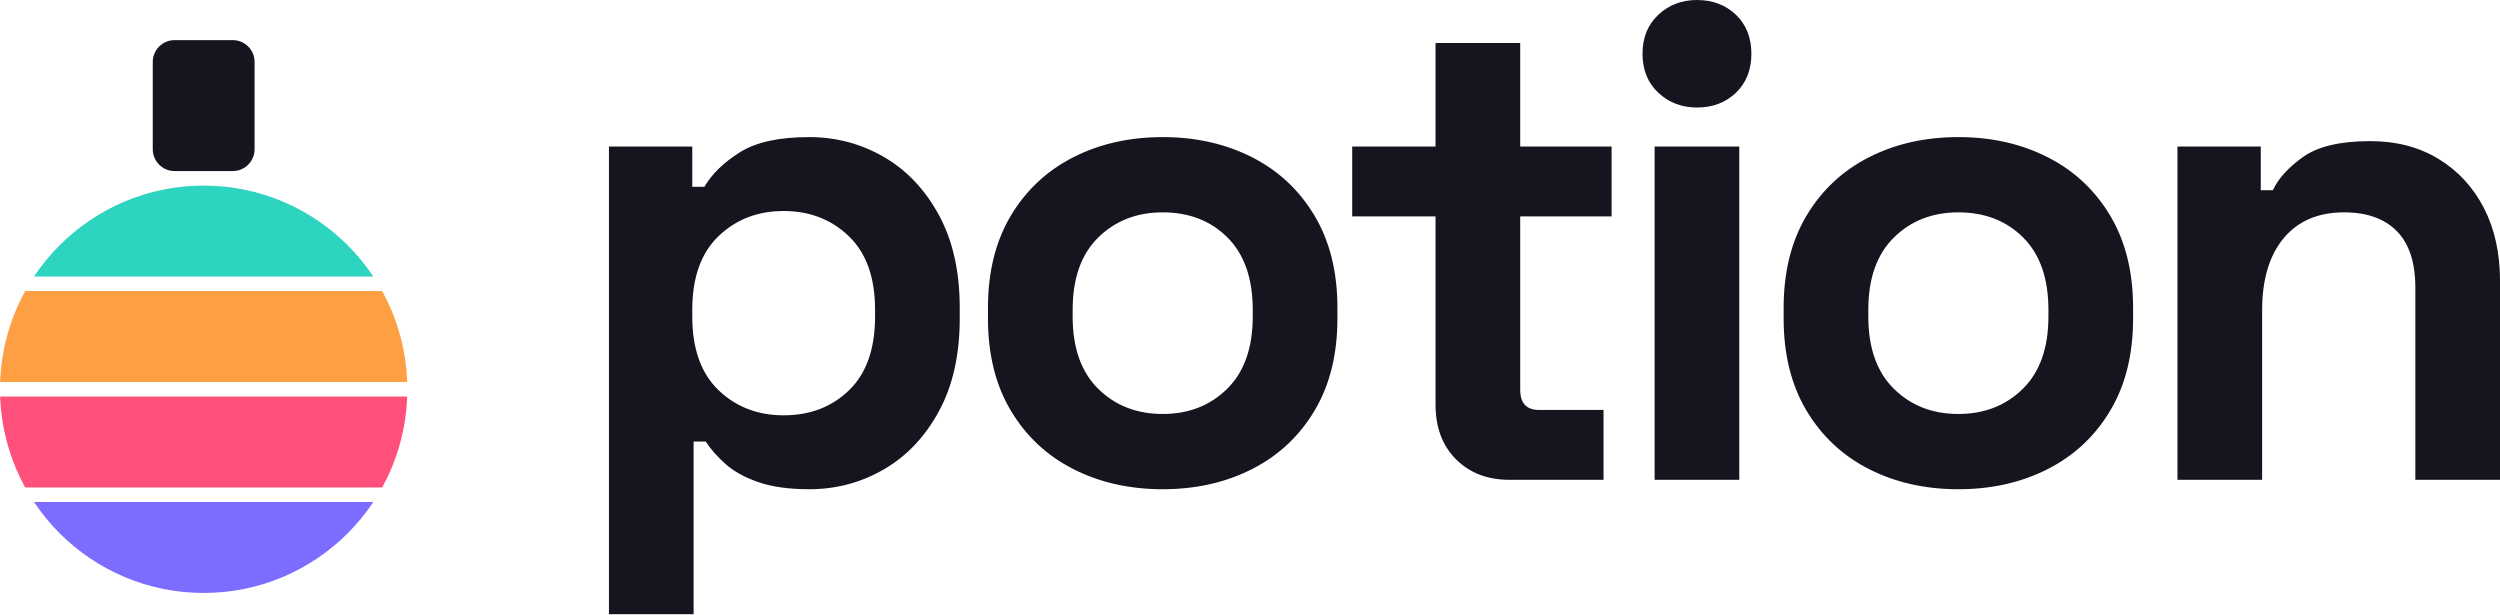
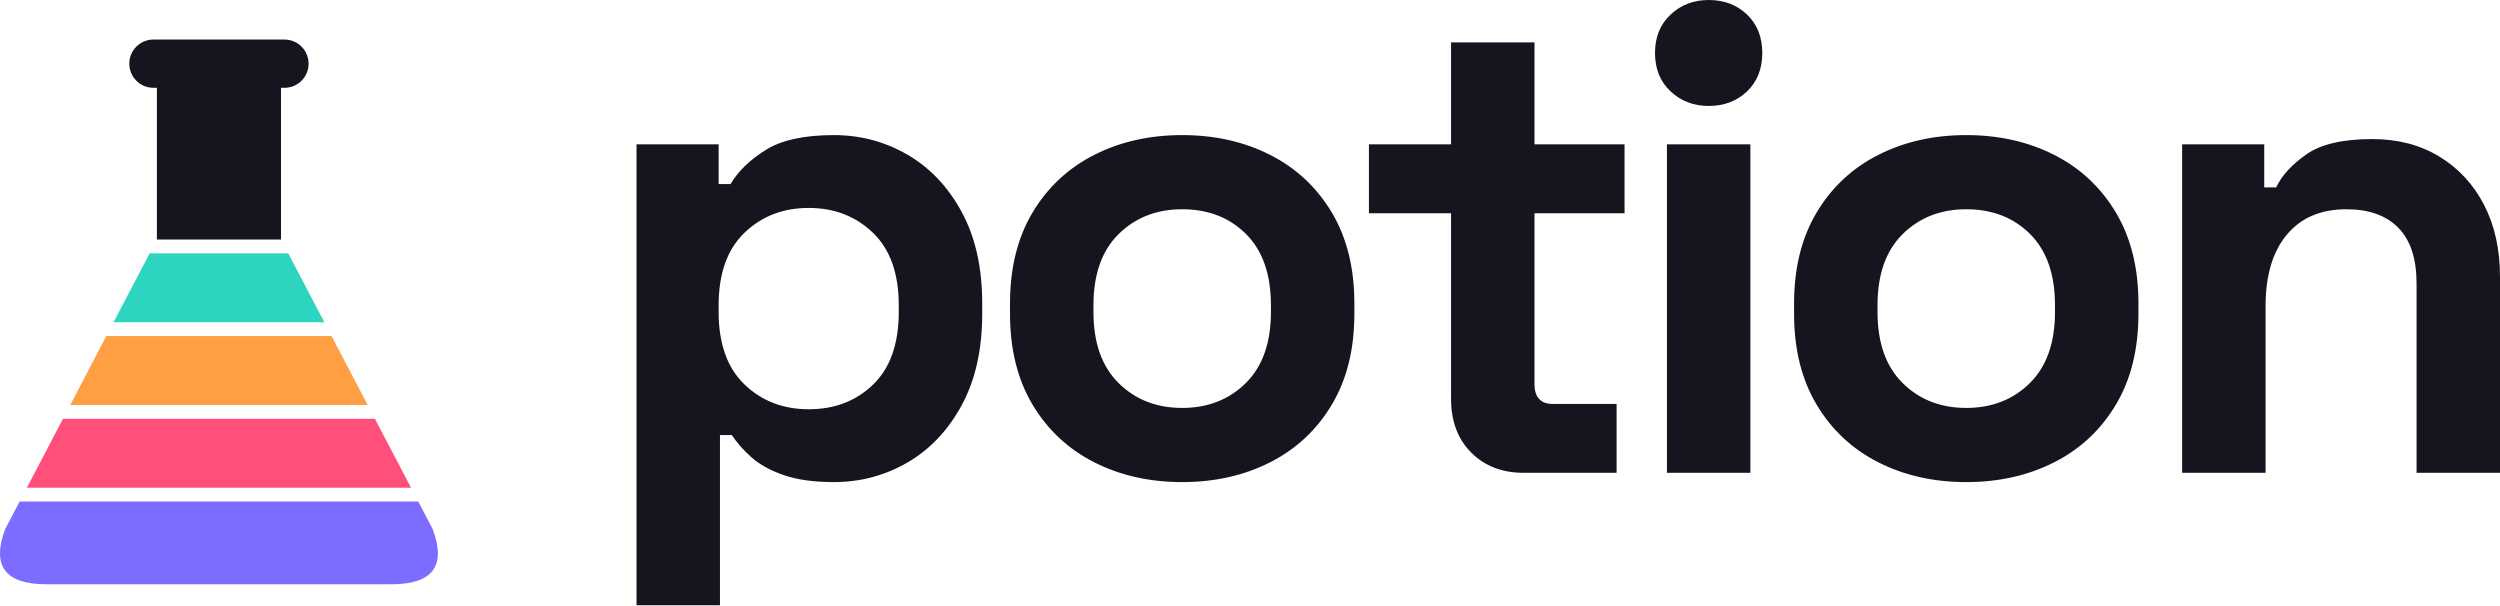
- <svg xmlns="http://www.w3.org/2000/svg" viewBox="0 -71.40 372.01 91.40" role="img">
-   <g transform="translate(-23.812 -78.418) scale(1.0824)">
+ <svg xmlns="http://www.w3.org/2000/svg" viewBox="0 -71.40 377.52 91.40" role="img">
+   <g transform="translate(-19.003 -74.801) scale(1.0413)">
    <defs>
      <clipPath id="lk">
-         <circle cx="50" cy="60" r="28" />
+         <path d="M41 14 H59 V38 L81 80 Q84 88 75 88 H25 Q16 88 19 80 L41 38 Z" />
      </clipPath>
    </defs>
-     <rect x="43" y="12" width="14" height="18" rx="3" fill="#17141F" />
    <g clip-path="url(#lk)">
-       <rect x="20" y="32" width="60" height="12.5" fill="#2DD4BF" />
-       <rect x="20" y="46.5" width="60" height="12.5" fill="#FF9F43" />
-       <rect x="20" y="61" width="60" height="12.5" fill="#FF4F7B" />
-       <rect x="20" y="75.5" width="60" height="12.5" fill="#7C6CFF" />
+       <rect x="10" y="0" width="80" height="38" fill="#17141F" />
+       <rect x="10" y="40" width="80" height="10" fill="#2DD4BF" />
+       <rect x="10" y="52" width="80" height="10" fill="#FF9F43" />
+       <rect x="10" y="64" width="80" height="10" fill="#FF4F7B" />
+       <rect x="10" y="76" width="80" height="14" fill="#7C6CFF" />
    </g>
+     <rect x="37" y="9" width="26" height="7" rx="3.5" fill="#17141F" />
  </g>
-   <path d="M90.613 20.0V-49.6H103.013V-43.6H104.813Q106.513 -46.5 110.113 -48.75Q113.713 -51.0 120.413 -51.0Q126.413 -51.0 131.513 -48.05Q136.613 -45.1 139.713 -39.4Q142.813 -33.7 142.813 -25.6V-24.0Q142.813 -15.9 139.713 -10.2Q136.613 -4.5 131.513 -1.55Q126.413 1.4 120.413 1.4Q115.913 1.4 112.863 0.35Q109.813 -0.7 107.963 -2.35Q106.113 -4.0 105.013 -5.7H103.213V20.0ZM116.613 -9.6Q122.513 -9.6 126.363 -13.35Q130.213 -17.1 130.213 -24.3V-25.3Q130.213 -32.5 126.313 -36.25Q122.413 -40.0 116.613 -40.0Q110.813 -40.0 106.913 -36.25Q103.013 -32.5 103.013 -25.3V-24.3Q103.013 -17.1 106.913 -13.35Q110.813 -9.6 116.613 -9.6Z M173.013 1.4Q165.613 1.4 159.713 -1.6Q153.813 -4.6 150.413 -10.3Q147.013 -16.0 147.013 -24.0V-25.6Q147.013 -33.6 150.413 -39.3Q153.813 -45.0 159.713 -48.0Q165.613 -51.0 173.013 -51.0Q180.413 -51.0 186.313 -48.0Q192.213 -45.0 195.613 -39.3Q199.013 -33.6 199.013 -25.6V-24.0Q199.013 -16.0 195.613 -10.3Q192.213 -4.6 186.313 -1.6Q180.413 1.4 173.013 1.4ZM173.013 -9.8Q178.813 -9.8 182.613 -13.55Q186.413 -17.3 186.413 -24.3V-25.3Q186.413 -32.3 182.663 -36.05Q178.913 -39.8 173.013 -39.8Q167.213 -39.8 163.413 -36.05Q159.613 -32.3 159.613 -25.3V-24.3Q159.613 -17.3 163.413 -13.55Q167.213 -9.8 173.013 -9.8Z M224.613 0.0Q219.713 0.0 216.663 -3.05Q213.613 -6.1 213.613 -11.2V-39.2H201.213V-49.6H213.613V-65.0H226.213V-49.6H239.813V-39.2H226.213V-13.4Q226.213 -10.4 229.013 -10.4H238.613V0.0Z M246.213 0.0V-49.6H258.813V0.0ZM252.513 -55.4Q249.113 -55.4 246.763 -57.6Q244.413 -59.8 244.413 -63.4Q244.413 -67.0 246.763 -69.2Q249.113 -71.4 252.513 -71.4Q256.013 -71.4 258.313 -69.2Q260.613 -67.0 260.613 -63.4Q260.613 -59.8 258.313 -57.6Q256.013 -55.4 252.513 -55.4Z M291.413 1.4Q284.013 1.4 278.113 -1.6Q272.213 -4.6 268.813 -10.3Q265.413 -16.0 265.413 -24.0V-25.6Q265.413 -33.6 268.813 -39.3Q272.213 -45.0 278.113 -48.0Q284.013 -51.0 291.413 -51.0Q298.813 -51.0 304.713 -48.0Q310.613 -45.0 314.013 -39.3Q317.413 -33.6 317.413 -25.6V-24.0Q317.413 -16.0 314.013 -10.3Q310.613 -4.6 304.713 -1.6Q298.813 1.4 291.413 1.4ZM291.413 -9.8Q297.213 -9.8 301.013 -13.55Q304.813 -17.3 304.813 -24.3V-25.3Q304.813 -32.3 301.063 -36.05Q297.313 -39.8 291.413 -39.8Q285.613 -39.8 281.813 -36.05Q278.013 -32.3 278.013 -25.3V-24.3Q278.013 -17.3 281.813 -13.55Q285.613 -9.8 291.413 -9.8Z M324.013 0.0V-49.6H336.413V-43.1H338.213Q339.413 -45.7 342.713 -48.05Q346.013 -50.4 352.713 -50.4Q358.513 -50.4 362.863 -47.75Q367.213 -45.1 369.613 -40.45Q372.013 -35.8 372.013 -29.6V0.0H359.413V-28.6Q359.413 -34.2 356.663 -37.0Q353.913 -39.8 348.813 -39.8Q343.013 -39.8 339.813 -35.95Q336.613 -32.1 336.613 -25.2V0.0Z" fill="#17141F" />
+   <path d="M96.12 20.0V-49.6H108.52V-43.6H110.32Q112.02 -46.5 115.62 -48.75Q119.22 -51.0 125.92 -51.0Q131.92 -51.0 137.02 -48.05Q142.12 -45.1 145.22 -39.4Q148.32 -33.7 148.32 -25.6V-24.0Q148.32 -15.9 145.22 -10.2Q142.12 -4.5 137.02 -1.55Q131.92 1.4 125.92 1.4Q121.42 1.4 118.37 0.35Q115.32 -0.7 113.47 -2.35Q111.62 -4.0 110.52 -5.7H108.72V20.0ZM122.12 -9.6Q128.02 -9.6 131.87 -13.35Q135.72 -17.1 135.72 -24.3V-25.3Q135.72 -32.5 131.82 -36.25Q127.92 -40.0 122.12 -40.0Q116.32 -40.0 112.42 -36.25Q108.52 -32.5 108.52 -25.3V-24.3Q108.52 -17.1 112.42 -13.35Q116.32 -9.6 122.12 -9.6Z M178.52 1.4Q171.12 1.4 165.22 -1.6Q159.32 -4.6 155.92 -10.3Q152.52 -16.0 152.52 -24.0V-25.6Q152.52 -33.6 155.92 -39.3Q159.32 -45.0 165.22 -48.0Q171.12 -51.0 178.52 -51.0Q185.92 -51.0 191.82 -48.0Q197.72 -45.0 201.12 -39.3Q204.52 -33.6 204.52 -25.6V-24.0Q204.52 -16.0 201.12 -10.3Q197.72 -4.6 191.82 -1.6Q185.92 1.4 178.52 1.4ZM178.52 -9.8Q184.32 -9.8 188.12 -13.55Q191.92 -17.3 191.92 -24.3V-25.3Q191.92 -32.3 188.17 -36.05Q184.42 -39.8 178.52 -39.8Q172.72 -39.8 168.92 -36.05Q165.12 -32.3 165.12 -25.3V-24.3Q165.12 -17.3 168.92 -13.55Q172.72 -9.8 178.52 -9.8Z M230.12 0.0Q225.22 0.0 222.17 -3.05Q219.12 -6.1 219.12 -11.2V-39.2H206.72V-49.6H219.12V-65.0H231.72V-49.6H245.32V-39.2H231.72V-13.4Q231.72 -10.4 234.52 -10.4H244.12V0.0Z M251.72 0.0V-49.6H264.32V0.0ZM258.02 -55.4Q254.62 -55.4 252.27 -57.6Q249.92 -59.8 249.92 -63.4Q249.92 -67.0 252.27 -69.2Q254.62 -71.4 258.02 -71.4Q261.52 -71.4 263.82 -69.2Q266.12 -67.0 266.12 -63.4Q266.12 -59.8 263.82 -57.6Q261.52 -55.4 258.02 -55.4Z M296.92 1.4Q289.52 1.4 283.62 -1.6Q277.72 -4.6 274.32 -10.3Q270.92 -16.0 270.92 -24.0V-25.6Q270.92 -33.6 274.32 -39.3Q277.72 -45.0 283.62 -48.0Q289.52 -51.0 296.92 -51.0Q304.32 -51.0 310.22 -48.0Q316.12 -45.0 319.52 -39.3Q322.92 -33.6 322.92 -25.6V-24.0Q322.92 -16.0 319.52 -10.3Q316.12 -4.6 310.22 -1.6Q304.32 1.4 296.92 1.4ZM296.92 -9.8Q302.72 -9.8 306.52 -13.55Q310.32 -17.3 310.32 -24.3V-25.3Q310.32 -32.3 306.57 -36.05Q302.82 -39.8 296.92 -39.8Q291.12 -39.8 287.32 -36.05Q283.52 -32.3 283.52 -25.3V-24.3Q283.52 -17.3 287.32 -13.55Q291.12 -9.8 296.92 -9.8Z M329.52 0.0V-49.6H341.92V-43.1H343.72Q344.92 -45.7 348.22 -48.05Q351.52 -50.4 358.22 -50.4Q364.02 -50.4 368.37 -47.75Q372.72 -45.1 375.12 -40.45Q377.52 -35.8 377.52 -29.6V0.0H364.92V-28.6Q364.92 -34.2 362.17 -37.0Q359.42 -39.8 354.32 -39.8Q348.52 -39.8 345.32 -35.95Q342.12 -32.1 342.12 -25.2V0.0Z" fill="#17141F" />
</svg>
